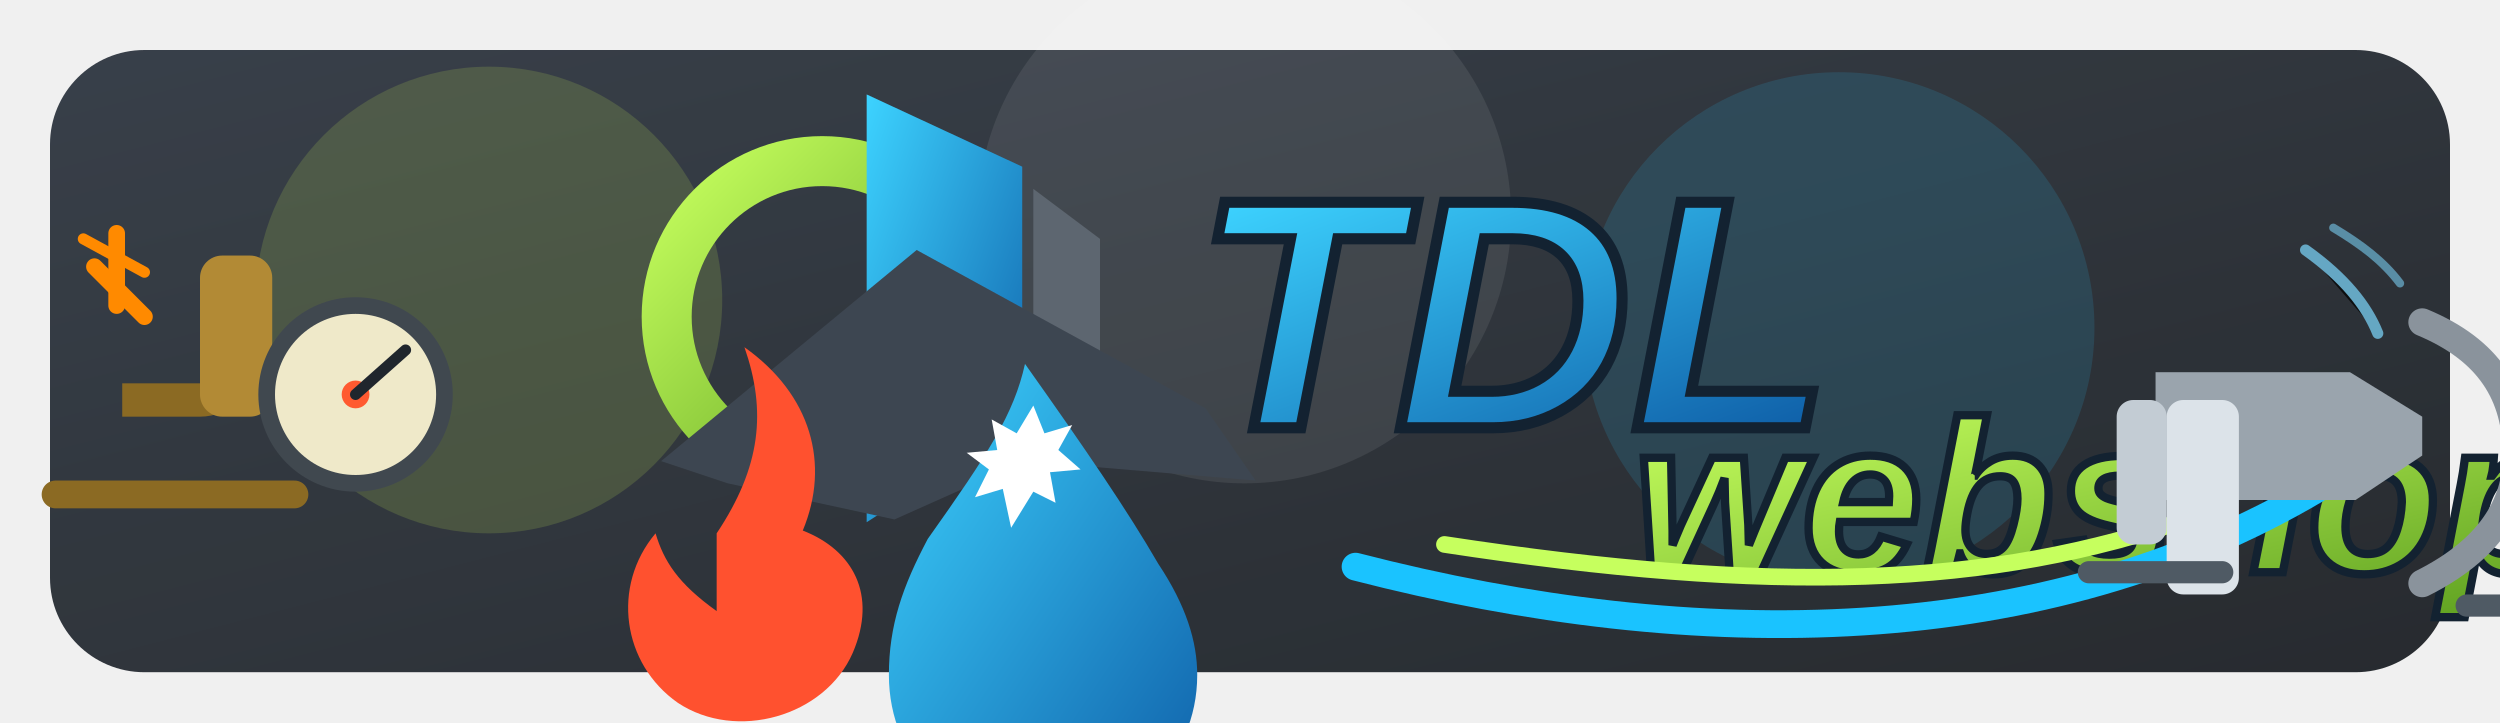
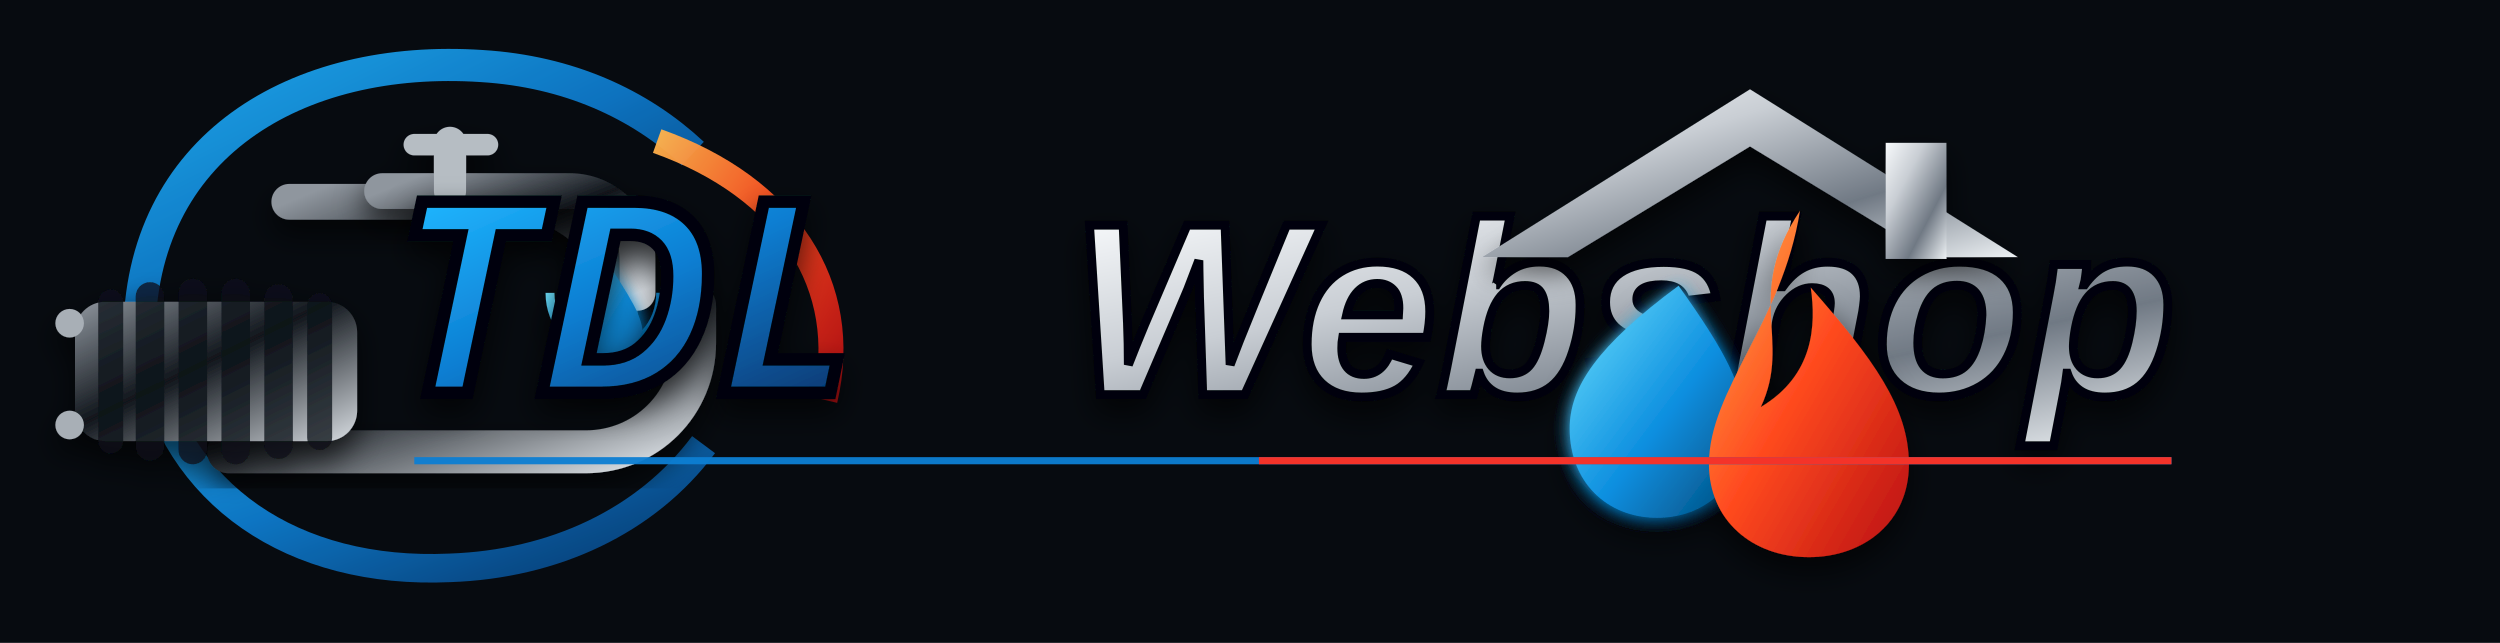
- <svg xmlns="http://www.w3.org/2000/svg" viewBox="0 0 900 260">
+ <svg xmlns="http://www.w3.org/2000/svg" viewBox="0 0 1400 360" role="img" aria-label="TDL Webshop">
  <defs>
-     <linearGradient id="blue" x1="0" y1="0" x2="1" y2="1">
-       <stop offset="0%" stop-color="#3dd3ff" />
-       <stop offset="100%" stop-color="#0f5fa8" />
+     <linearGradient id="tdlBlue" x1="0" y1="0" x2="1" y2="1">
+       <stop offset="0" stop-color="#1fb6ff" />
+       <stop offset="0.48" stop-color="#0d7ed2" />
+       <stop offset="1" stop-color="#063a74" />
    </linearGradient>
-     <linearGradient id="green" x1="0" y1="0" x2="1" y2="1">
-       <stop offset="0%" stop-color="#c6ff5e" />
-       <stop offset="100%" stop-color="#5c9e1f" />
+     <linearGradient id="steel" x1="0" y1="0" x2="1" y2="1">
+       <stop offset="0" stop-color="#f7f9fb" />
+       <stop offset="0.32" stop-color="#c9ced4" />
+       <stop offset="0.68" stop-color="#707984" />
+       <stop offset="1" stop-color="#eef2f5" />
    </linearGradient>
-     <linearGradient id="dark" x1="0" y1="0" x2="1" y2="1">
-       <stop offset="0%" stop-color="#1b242f" />
-       <stop offset="100%" stop-color="#070b10" />
+     <linearGradient id="pipe" x1="0" y1="0" x2="1" y2="1">
+       <stop offset="0" stop-color="#8f969e" />
+       <stop offset="0.45" stop-color="#11161c" />
+       <stop offset="1" stop-color="#d8dde2" />
    </linearGradient>
+     <linearGradient id="hot" x1="0" y1="0" x2="1" y2="1">
+       <stop offset="0" stop-color="#ffb14a" />
+       <stop offset="0.48" stop-color="#ff4a1f" />
+       <stop offset="1" stop-color="#b80f12" />
+     </linearGradient>
+     <linearGradient id="drop" x1="0" y1="0" x2="1" y2="1">
+       <stop offset="0" stop-color="#6fe3ff" />
+       <stop offset="0.56" stop-color="#0c8edf" />
+       <stop offset="1" stop-color="#024977" />
+     </linearGradient>
+     <filter id="shadow" x="-20%" y="-25%" width="140%" height="150%">
+       <feDropShadow dx="0" dy="8" stdDeviation="8" flood-color="#000000" flood-opacity="0.65" />
+     </filter>
+     <filter id="glowBlue" x="-40%" y="-40%" width="180%" height="180%">
+       <feGaussianBlur stdDeviation="4" result="blur" />
+       <feMerge>
+         <feMergeNode in="blur" />
+         <feMergeNode in="SourceGraphic" />
+       </feMerge>
+     </filter>
  </defs>
-   <rect x="18" y="18" width="864" height="224" rx="34" fill="url(#dark)" opacity="0.86" />
-   <circle cx="176" cy="108" r="84" fill="#d6ff54" opacity="0.15" />
-   <circle cx="662" cy="118" r="92" fill="#26c6ff" opacity="0.14" />
-   <circle cx="448" cy="78" r="96" fill="#ffffff" opacity="0.08" />
-   <g transform="translate(10 0)">
-     <path d="M34 138 h28 a8 8 0 0 0 8-8 v-24 h12 v24 a20 20 0 0 1-20 20 h-28z" fill="#8b6a23" />
-     <rect x="62" y="92" width="26" height="58" rx="8" fill="#b28a35" />
-     <circle cx="118" cy="142" r="32" fill="#efe9c9" stroke="#40484f" stroke-width="6" />
-     <circle cx="118" cy="142" r="5" fill="#ff5a30" />
-     <path d="M118 142 l18-16" stroke="#20262d" stroke-width="4" stroke-linecap="round" />
-     <path d="M10 178 h86" stroke="#8b6a23" stroke-width="10" stroke-linecap="round" />
-     <path d="M24 96 l18 18" stroke="#ff8a00" stroke-width="6" stroke-linecap="round" />
-     <path d="M32 84 l0 26" stroke="#ff8a00" stroke-width="6" stroke-linecap="round" />
-     <path d="M20 86 l22 12" stroke="#ff8a00" stroke-width="4" stroke-linecap="round" />
+   <rect width="1400" height="360" fill="#070b10" />
+   <path d="M78 189 C78 82 166 30 270 37 C318 40 358 58 388 86" fill="none" stroke="url(#tdlBlue)" stroke-width="18" opacity="0.9" />
+   <path d="M368 79 C441 105 477 160 462 224" fill="none" stroke="url(#hot)" stroke-width="14" opacity="0.95" />
+   <path d="M83 200 C98 277 164 322 252 318 C310 316 362 292 394 249" fill="none" stroke="url(#tdlBlue)" stroke-width="16" opacity="0.92" />
+   <path d="M128 253 H328 C362 253 389 226 389 192 V171" fill="none" stroke="url(#pipe)" stroke-width="24" stroke-linecap="round" filter="url(#shadow)" />
+   <path d="M162 113 H288 C320 113 347 140 347 172 V190" fill="none" stroke="url(#pipe)" stroke-width="20" stroke-linecap="round" filter="url(#shadow)" />
+   <g transform="translate(42 152)" filter="url(#shadow)">
+     <rect x="0" y="17" width="158" height="78" rx="17" fill="url(#pipe)" />
+     <g fill="#0b1118" opacity="0.76">
+       <rect x="13" y="10" width="14" height="92" rx="7" />
+       <rect x="34" y="6" width="16" height="100" rx="8" />
+       <rect x="58" y="4" width="16" height="104" rx="8" />
+       <rect x="82" y="4" width="16" height="104" rx="8" />
+       <rect x="106" y="7" width="16" height="98" rx="8" />
+       <rect x="130" y="12" width="14" height="88" rx="7" />
+     </g>
+     <circle cx="-3" cy="29" r="8" fill="#a8afb6" />
+     <circle cx="-3" cy="86" r="8" fill="#a8afb6" />
  </g>
-   <g transform="translate(184 6)">
-     <circle cx="112" cy="108" r="56" fill="none" stroke="url(#green)" stroke-width="18" />
-     <path d="M128 28 l56 26 0 92 -56 36z" fill="url(#blue)" />
-     <path d="M188 62 l24 18 0 54 -24 -18z" fill="#5d6670" />
-     <path d="M54 160 l92-76 104 57 18 26-83-7-47 21-60-13z" fill="#3d4651" />
-     <path d="M74 186 c16-24 18-44 10-67 24 17 31 42 21 66 18 7 27 23 18 44-10 23-42 32-63 18-20-14-24-42-8-61 3 10 8 18 22 28z" fill="#ff512f" />
-     <path d="M150 188 c22-31 31-45 35-63 22 31 37 53 48 72 10 15 14 28 14 40 0 31-25 54-56 54s-55-23-55-54c0-18 5-32 14-49z" fill="url(#blue)" />
-     <path d="M180 184 l8-13 8 4-2-11 11-1-8-7 5-9-10 3-4-10-6 10-9-5 2 11-11 1 8 6-5 10 10-3z" fill="#ffffff" />
+   <g transform="translate(214 70)" filter="url(#shadow)">
+     <path d="M0 37 H105 C126 37 143 54 143 75 V94" fill="none" stroke="url(#pipe)" stroke-width="20" stroke-linecap="round" />
+     <path d="M38 37 V10" stroke="#b6bdc3" stroke-width="18" stroke-linecap="round" />
+     <path d="M18 11 H59" stroke="#b6bdc3" stroke-width="12" stroke-linecap="round" />
+     <path d="M94 94 C94 112 107 126 125 126 C143 126 156 112 156 94" fill="none" stroke="url(#drop)" stroke-width="5" />
+     <path d="M125 75 C139 97 146 107 146 118 C146 132 136 142 125 142 C114 142 104 132 104 118 C104 107 111 97 125 75Z" fill="url(#drop)" filter="url(#glowBlue)" />
  </g>
-   <text x="430" y="154" fill="url(#blue)" stroke="#132231" stroke-width="4" font-family="Segoe UI, Arial, sans-serif" font-size="118" font-style="italic" font-weight="900">TDL</text>
-   <text x="588" y="206" fill="url(#green)" stroke="#132231" stroke-width="3" font-family="Segoe UI, Arial, sans-serif" font-size="78" font-style="italic" font-weight="800">webshop</text>
-   <path d="M488 204 C612 236, 736 234, 834 176" fill="none" stroke="#1ac3ff" stroke-width="10" stroke-linecap="round" />
-   <path d="M520 196 C638 214, 716 212, 790 186" fill="none" stroke="#c6ff5e" stroke-width="6" stroke-linecap="round" />
-   <g transform="translate(744 46)">
-     <path d="M32 88 l70 0 26 16 0 14 -24 16 -72 0z" fill="#9aa4ad" />
-     <rect x="18" y="98" width="18" height="52" rx="6" fill="#c3ccd4" />
-     <rect x="36" y="98" width="26" height="70" rx="6" fill="#dce3e9" />
-     <path d="M128 70 c24 10 34 26 34 48 0 18-10 34-34 46" fill="none" stroke="#8a939c" stroke-width="10" stroke-linecap="round" />
-     <path d="M8 160 h48" stroke="#4f5a64" stroke-width="8" stroke-linecap="round" />
-     <path d="M144 172 h34" stroke="#4f5a64" stroke-width="8" stroke-linecap="round" />
-     <path d="M86 44 c14 10 22 20 26 30" stroke="#7ed8ff" stroke-width="4" stroke-linecap="round" opacity="0.7" />
-     <path d="M96 36 c10 6 18 12 24 20" stroke="#7ed8ff" stroke-width="3" stroke-linecap="round" opacity="0.55" />
+   <text x="220" y="220" fill="url(#tdlBlue)" stroke="#02060a" stroke-width="7" font-family="Arial Black, Impact, sans-serif" font-size="150" font-style="italic" font-weight="900" filter="url(#shadow)">TDL</text>
+   <text x="600" y="221" fill="url(#steel)" stroke="#02060a" stroke-width="5" font-family="Arial, Segoe UI, sans-serif" font-size="138" font-style="italic" font-weight="900" filter="url(#shadow)">Webshop</text>
+   <g transform="translate(830 50)" filter="url(#shadow)">
+     <path d="M0 94 L150 0 L300 94 H252 L150 32 L48 94Z" fill="url(#steel)" />
+     <rect x="226" y="30" width="34" height="65" fill="url(#steel)" />
+     <path d="M110 110 C137 148 147 167 147 190 C147 220 126 240 98 240 C70 240 49 220 49 190 C49 167 64 144 110 110Z" fill="url(#drop)" filter="url(#glowBlue)" />
+     <path d="M178 68 C146 116 174 140 156 178 C186 160 187 132 184 111 C219 151 239 178 239 210 C239 242 214 262 183 262 C151 262 127 241 127 210 C127 168 168 131 178 68Z" fill="url(#hot)" />
  </g>
+   <path d="M232 258 H1216" stroke="#0d7ed2" stroke-width="4" opacity="0.95" />
+   <path d="M705 258 H1216" stroke="#ff2f22" stroke-width="4" opacity="0.95" />
</svg>
